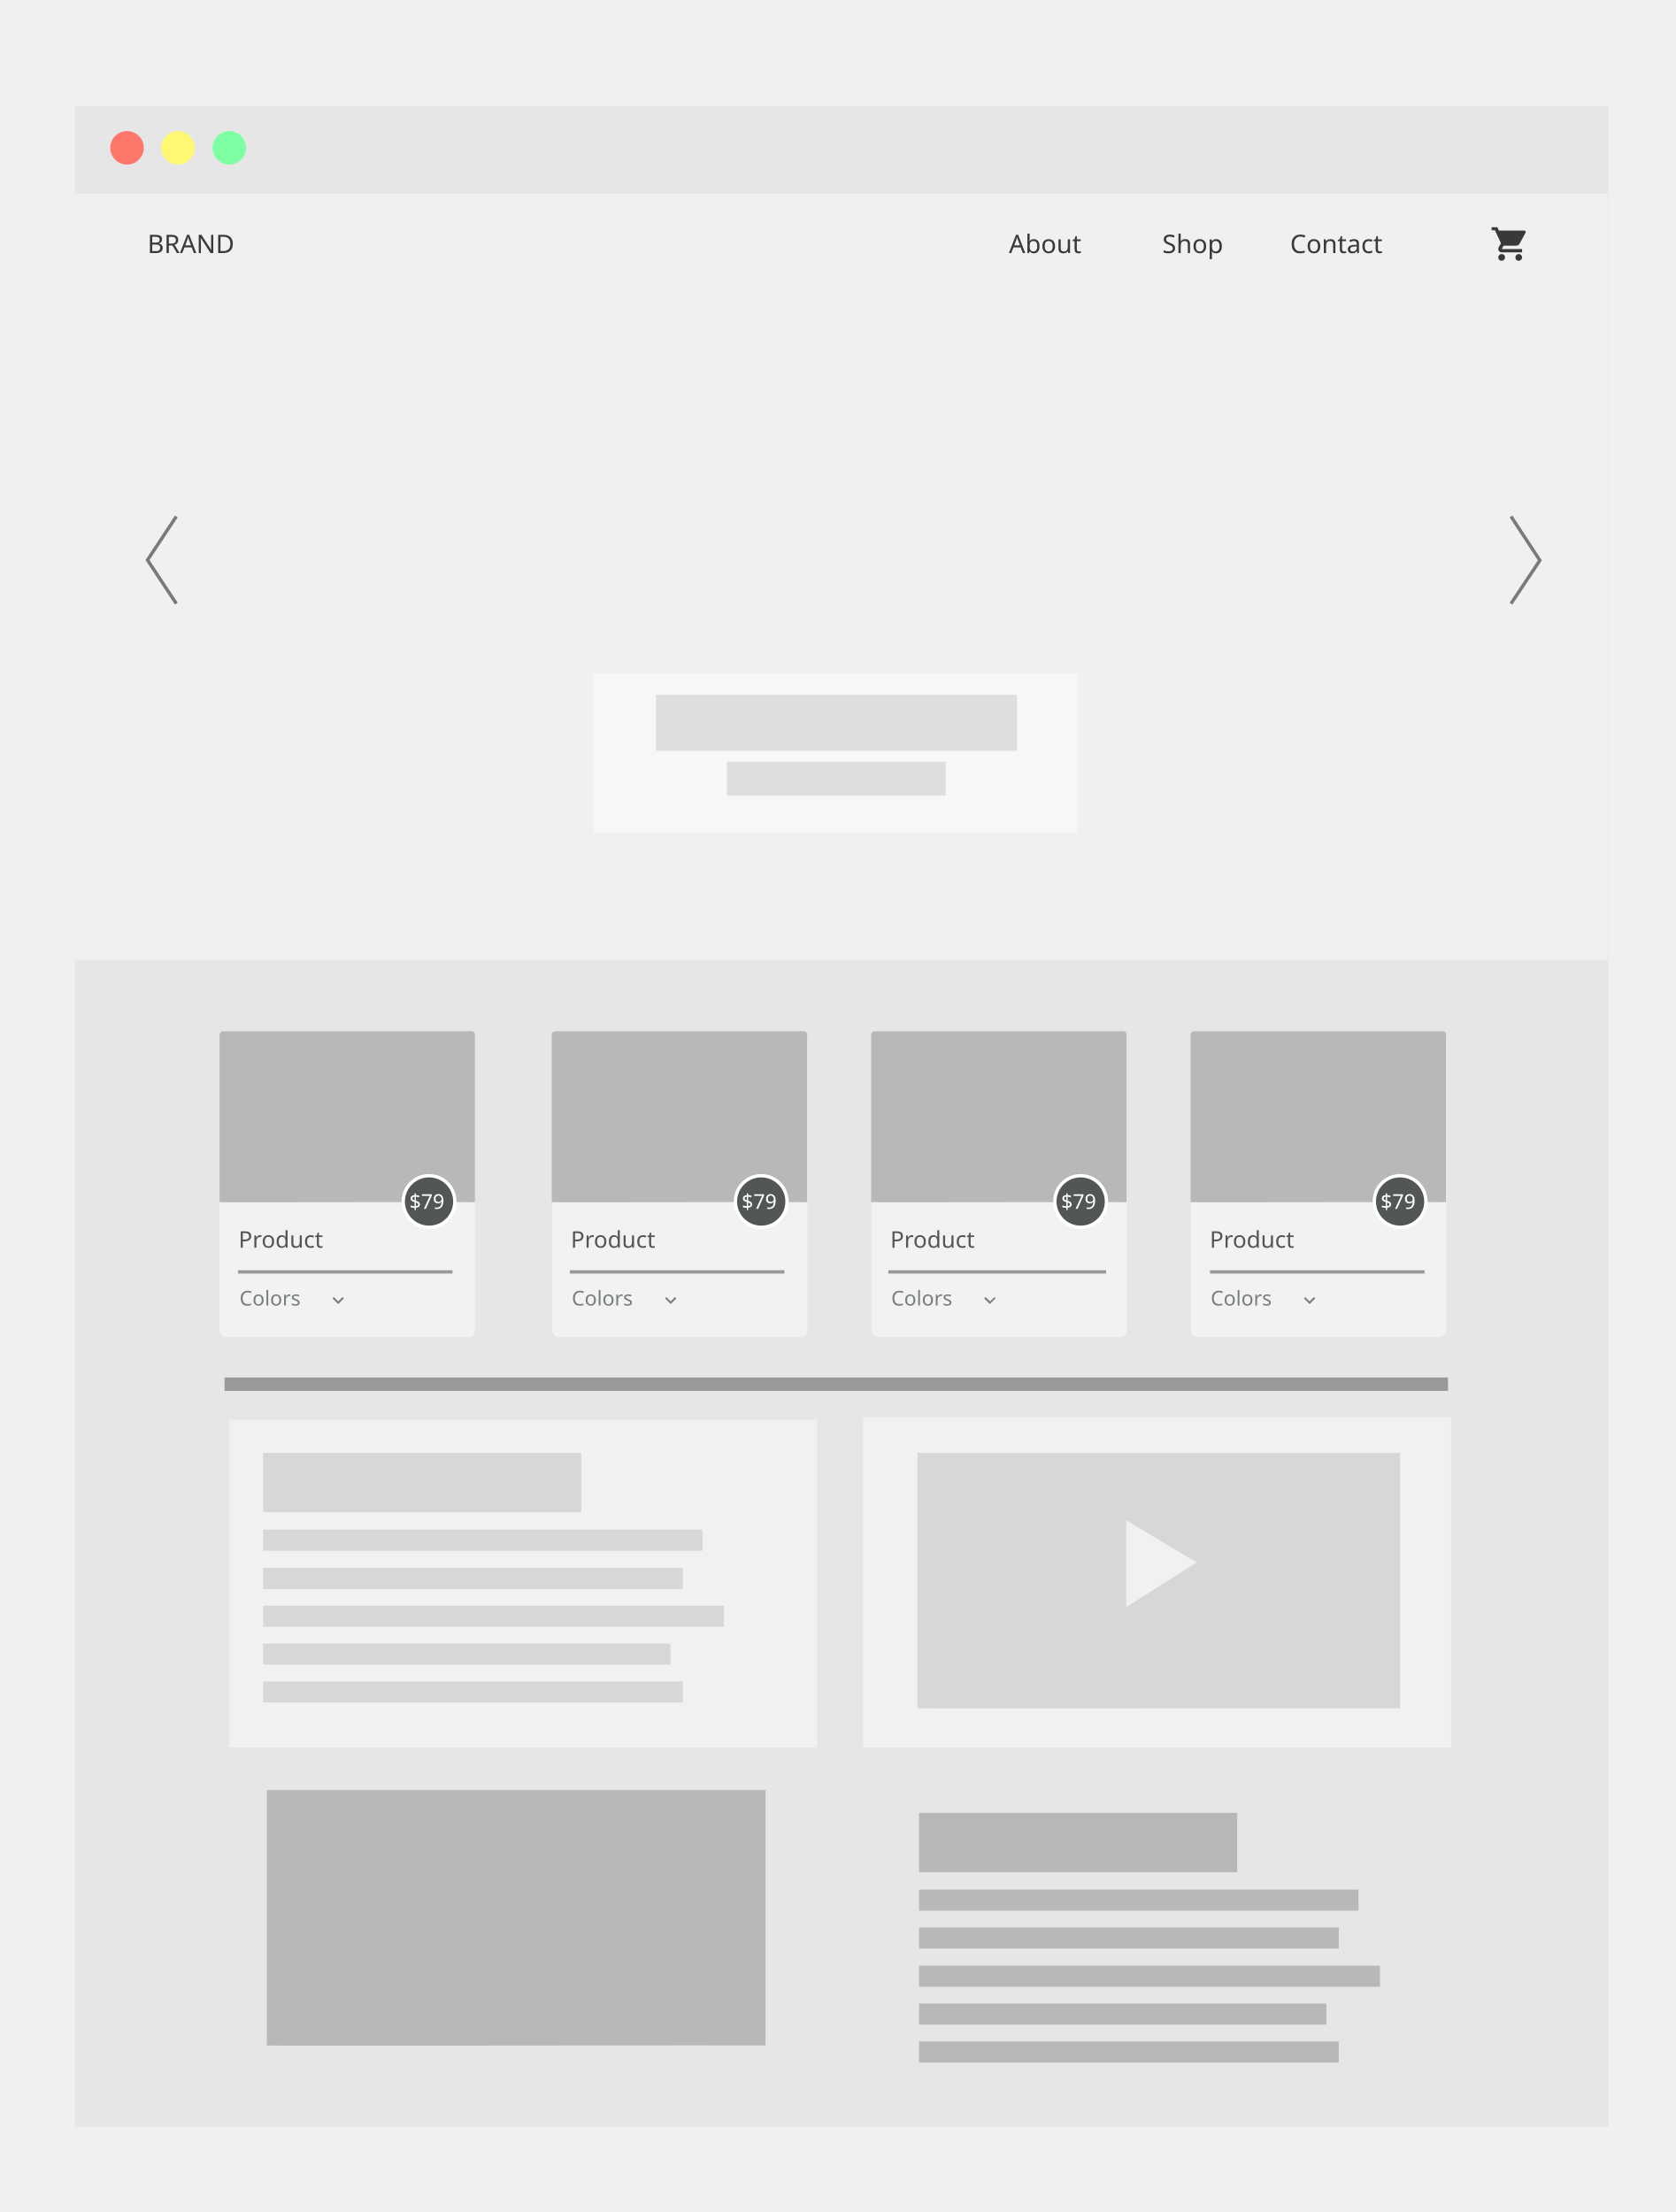
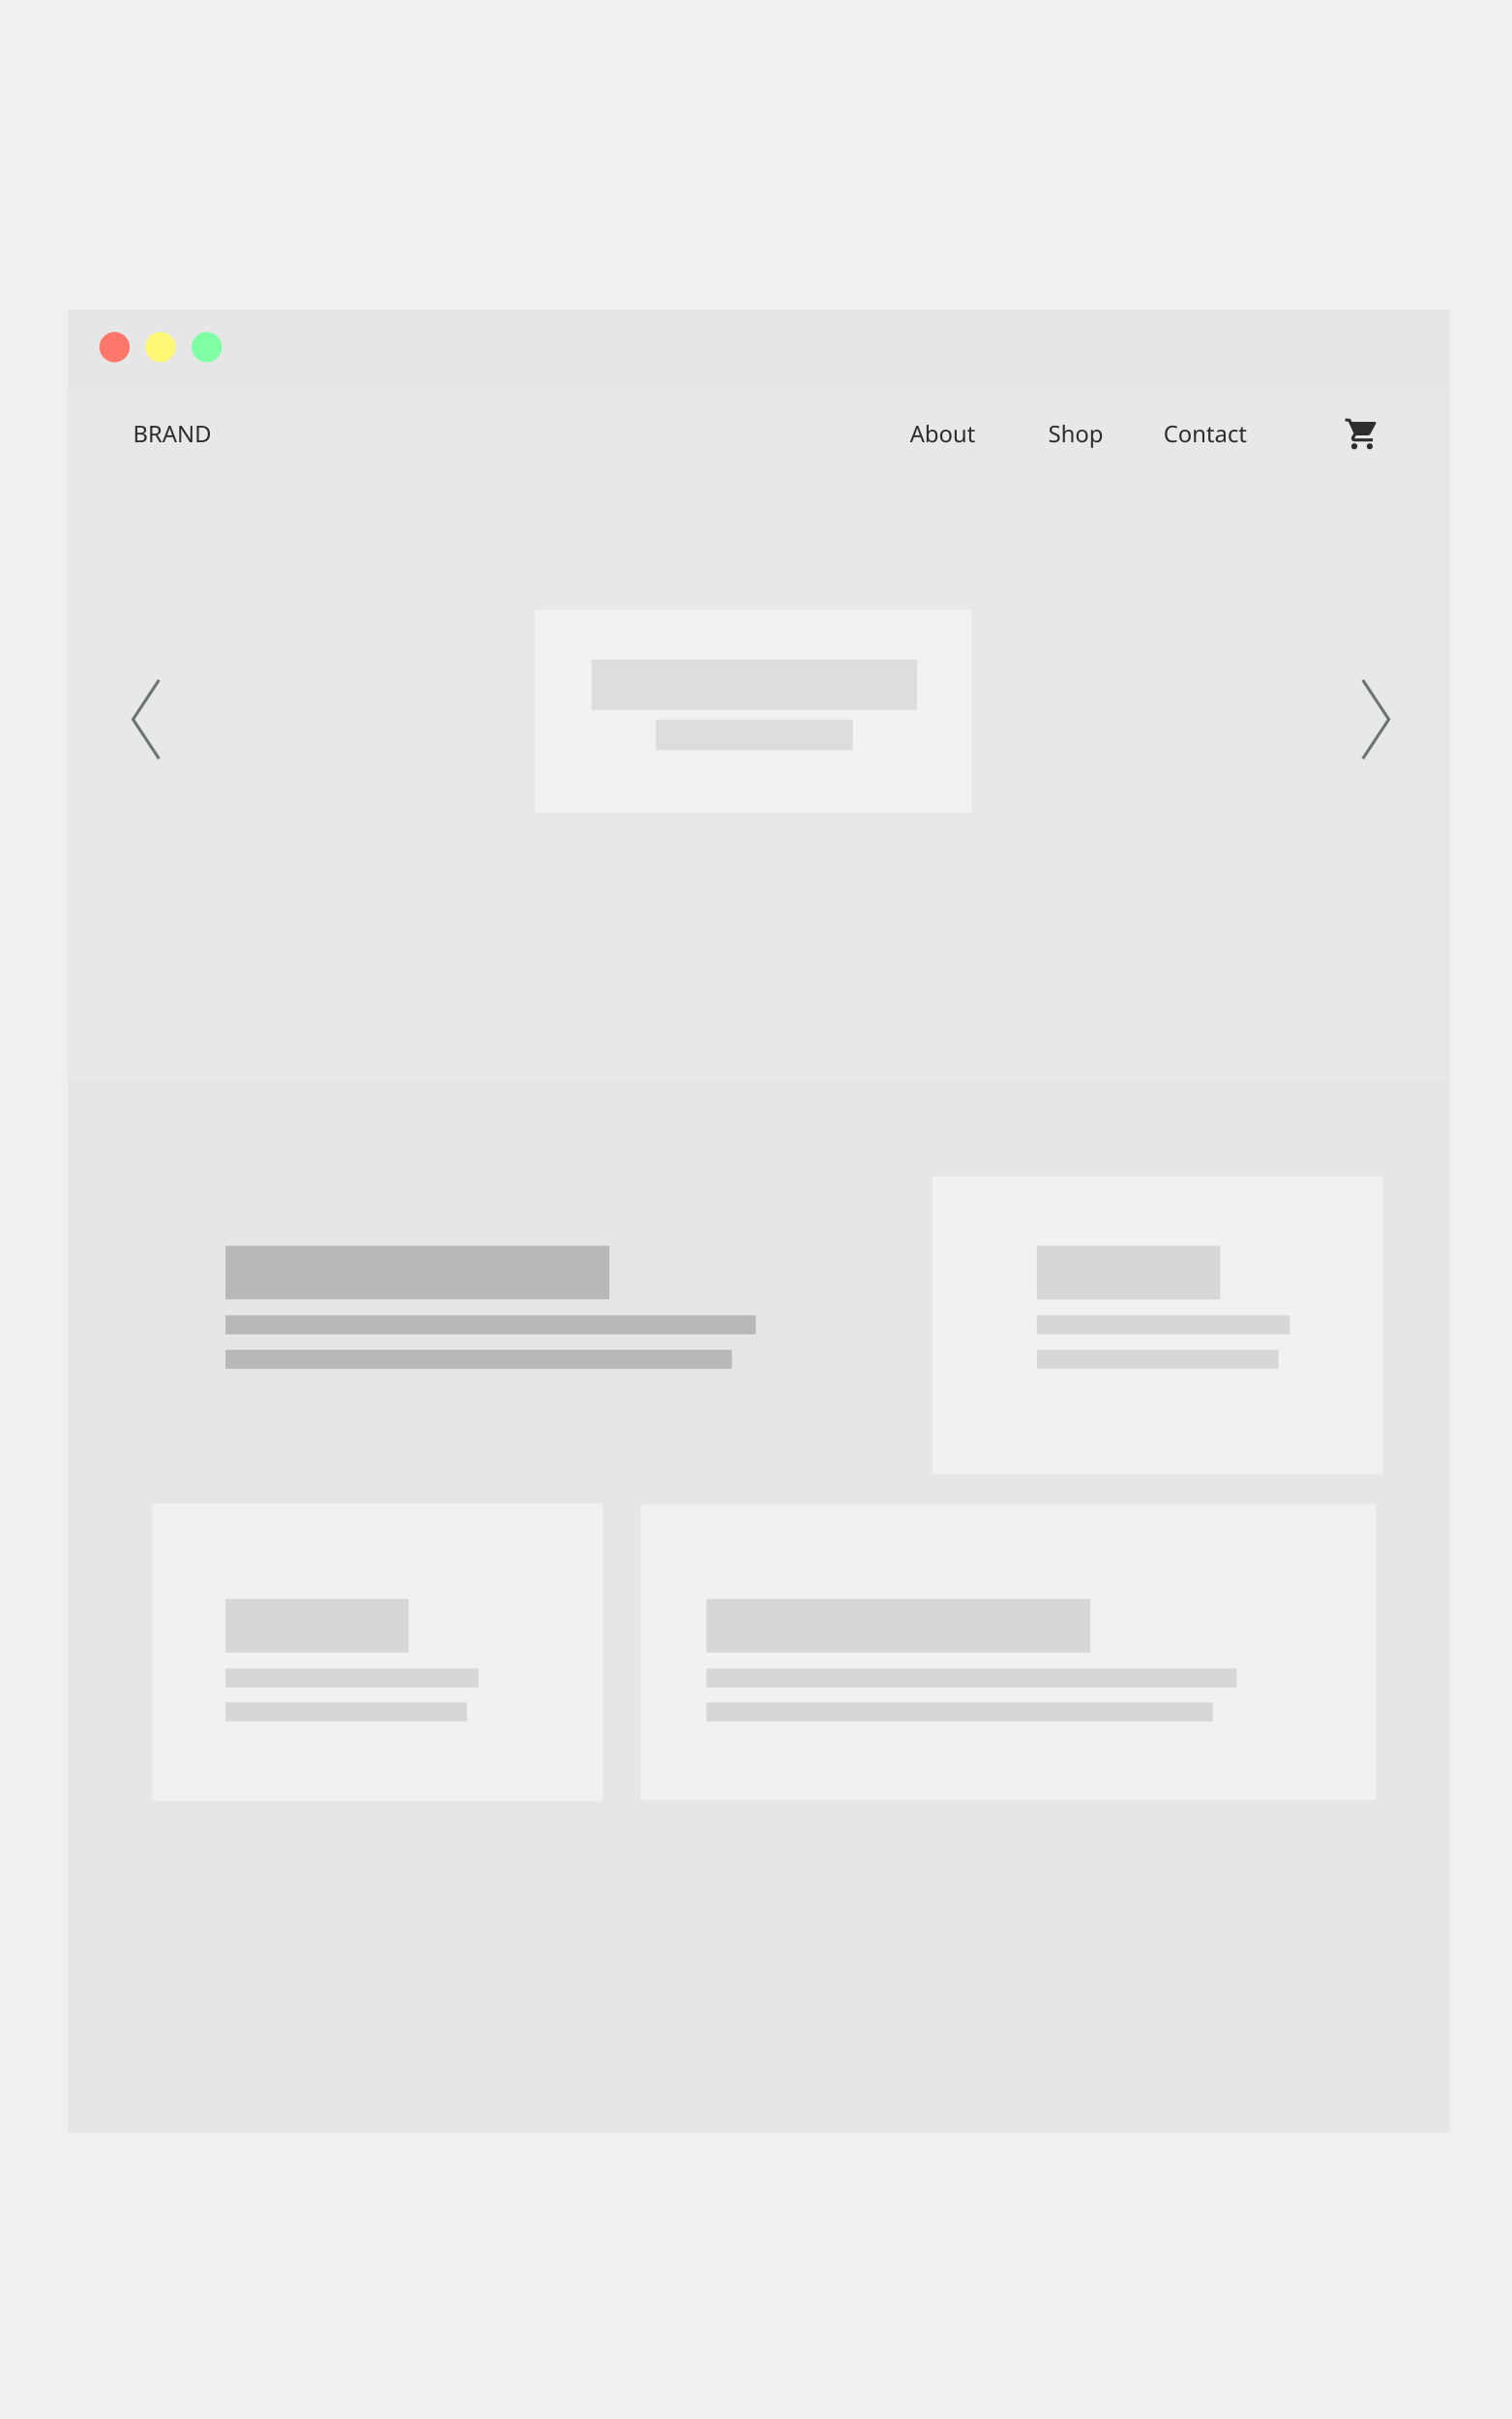
- <svg xmlns="http://www.w3.org/2000/svg" version="1.1" x="0px" y="0px" viewBox="0 0 500 660" enable-background="new 0 0 500 660" xml:space="preserve">
+ <svg xmlns="http://www.w3.org/2000/svg" version="1.1" x="0px" y="0px" viewBox="0 0 500 800" enable-background="new 0 0 500 800" xml:space="preserve">
  <g id="Layer_1">
-     <rect x="22.3" y="31.6" fill="#E6E6E6" width="457.5" height="603" />
-     <circle fill="#FF766A" cx="37.9" cy="44.1" r="5" />
-     <circle fill="#FFF874" cx="53.1" cy="44.1" r="5" />
-     <circle fill="#7FFFA4" cx="68.4" cy="44.1" r="5" />
-     <rect x="22.3" y="57.8" fill="#F0F0F0" width="457.4" height="228.7" />
-     <path fill="#F2F2F2" d="M429.5,398.9h-72.2c-1.1,0-2-0.9-2-2v-86.1c0-1.1,0.9-2,2-2h72.2c1.1,0,2,0.9,2,2v86.1   C431.5,398,430.6,398.9,429.5,398.9z" />
-     <text transform="matrix(1 0 0 1 360.9016 372.286)" fill="#525657" font-family="'Montserrat-Bold'" font-size="6.862">Product</text>
-     <line fill="none" stroke="#999999" stroke-miterlimit="10" x1="361" y1="379.5" x2="425" y2="379.5" />
-     <g>
-       <text transform="matrix(1 0 0 1 361.1797 389.5277)" fill="#787E80" font-family="'Montserrat-Regular'" font-size="6.1">Colors</text>
-     </g>
-     <path fill="#787E80" d="M392,387l-1.3,1.3l-1.3-1.3l-0.4,0.4l1.7,1.7l1.7-1.7L392,387z" />
-     <path fill="#E6E6E6" d="M361.4,332.1l0-0.8l-3.4,3.4l3.4,3.4l0-0.8l-2.6-2.6L361.4,332.1z" />
-     <path fill="#E6E6E6" d="M425.4,337.4l0,0.8l3.4-3.4l-3.4-3.4l0,0.8l2.6,2.6L425.4,337.4z" />
-     <path fill="#B8B8B8" d="M430.4,307.7h-74.1c-0.6,0-1.1,0.5-1.1,1.1v49.9c-0.1,0.1,76.2-0.1,76.2,0v-49.9   C431.5,308.2,431,307.7,430.4,307.7z" />
-     <circle fill="#525657" stroke="#FFFFFF" stroke-miterlimit="10" cx="417.7" cy="358.5" r="7.7" />
-     <text transform="matrix(1 0 0 1 411.8857 360.6806)" fill="#FFFFFF" font-family="'Khula-Regular'" font-size="6.1">$79</text>
-     <path fill="#F2F2F2" d="M334.2,398.9H262c-1.1,0-2-0.9-2-2v-86.1c0-1.1,0.9-2,2-2h72.2c1.1,0,2,0.9,2,2v86.1   C336.2,398,335.3,398.9,334.2,398.9z" />
-     <text transform="matrix(1 0 0 1 265.5897 372.286)" fill="#525657" font-family="'Montserrat-Bold'" font-size="6.862">Product</text>
-     <line fill="none" stroke="#999999" stroke-miterlimit="10" x1="265" y1="379.5" x2="330" y2="379.5" />
-     <g>
-       <text transform="matrix(1 0 0 1 265.8692 389.5277)" fill="#787E80" font-family="'Montserrat-Regular'" font-size="6.1">Colors</text>
-     </g>
-     <path fill="#787E80" d="M296.7,387l-1.3,1.3L294,387l-0.4,0.4l1.7,1.7l1.7-1.7L296.7,387z" />
-     <path fill="#E6E6E6" d="M266.1,332.1l0-0.8l-3.4,3.4l3.4,3.4l0-0.8l-2.6-2.6L266.1,332.1z" />
-     <path fill="#E6E6E6" d="M330.1,337.4l0,0.8l3.4-3.4l-3.4-3.4l0,0.8l2.6,2.6L330.1,337.4z" />
-     <path fill="#B8B8B8" d="M335.1,307.7H261c-0.6,0-1.1,0.5-1.1,1.1v49.9c-0.1,0.1,76.2-0.1,76.2,0v-49.9   C336.2,308.2,335.7,307.7,335.1,307.7z" />
-     <circle fill="#525657" stroke="#FFFFFF" stroke-miterlimit="10" cx="322.4" cy="358.5" r="7.7" />
-     <text transform="matrix(1 0 0 1 316.5743 360.6806)" fill="#FFFFFF" font-family="'Khula-Regular'" font-size="6.1">$79</text>
-     <path fill="#F2F2F2" d="M238.9,398.9h-72.2c-1.1,0-2-0.9-2-2v-86.1c0-1.1,0.9-2,2-2h72.2c1.1,0,2,0.9,2,2v86.1   C240.9,398,240,398.9,238.9,398.9z" />
-     <text transform="matrix(1 0 0 1 170.2783 372.286)" fill="#525657" font-family="'Montserrat-Bold'" font-size="6.862">Product</text>
-     <line fill="none" stroke="#999999" stroke-miterlimit="10" x1="170" y1="379.5" x2="234" y2="379.5" />
-     <g>
-       <text transform="matrix(1 0 0 1 170.5573 389.5277)" fill="#787E80" font-family="'Montserrat-Regular'" font-size="6.1">Colors</text>
-     </g>
-     <path fill="#787E80" d="M201.4,387l-1.3,1.3l-1.3-1.3l-0.4,0.4l1.7,1.7l1.7-1.7L201.4,387z" />
-     <path fill="#E6E6E6" d="M170.8,332.1l0-0.8l-3.4,3.4l3.4,3.4l0-0.8l-2.6-2.6L170.8,332.1z" />
-     <path fill="#E6E6E6" d="M234.8,337.4l0,0.8l3.4-3.4l-3.4-3.4l0,0.8l2.6,2.6L234.8,337.4z" />
-     <path fill="#B8B8B8" d="M239.8,307.7h-74.1c-0.6,0-1.1,0.5-1.1,1.1v49.9c-0.1,0.1,76.2-0.1,76.2,0v-49.9   C240.9,308.2,240.4,307.7,239.8,307.7z" />
-     <circle fill="#525657" stroke="#FFFFFF" stroke-miterlimit="10" cx="227.1" cy="358.5" r="7.7" />
-     <text transform="matrix(1 0 0 1 221.2628 360.6806)" fill="#FFFFFF" font-family="'Khula-Regular'" font-size="6.1">$79</text>
-     <path fill="#F2F2F2" d="M139.8,398.9H67.5c-1.1,0-2-0.9-2-2v-86.1c0-1.1,0.9-2,2-2h72.2c1.1,0,2,0.9,2,2v86.1   C141.8,398,140.9,398.9,139.8,398.9z" />
-     <text transform="matrix(1 0 0 1 71.1543 372.286)" fill="#525657" font-family="'Montserrat-Bold'" font-size="6.862">Product</text>
-     <line fill="none" stroke="#999999" stroke-miterlimit="10" x1="71" y1="379.5" x2="135" y2="379.5" />
-     <g>
-       <text transform="matrix(1 0 0 1 71.4327 389.5277)" fill="#787E80" font-family="'Montserrat-Regular'" font-size="6.1">Colors</text>
-     </g>
-     <path fill="#787E80" d="M102.2,387l-1.3,1.3l-1.3-1.3l-0.4,0.4l1.7,1.7l1.7-1.7L102.2,387z" />
-     <path fill="#E6E6E6" d="M71.6,332.1l0-0.8l-3.4,3.4l3.4,3.4l0-0.8l-2.6-2.6L71.6,332.1z" />
-     <path fill="#E6E6E6" d="M135.6,337.4l0,0.8l3.4-3.4l-3.4-3.4l0,0.8l2.6,2.6L135.6,337.4z" />
-     <path fill="#B8B8B8" d="M140.7,307.7H66.6c-0.6,0-1.1,0.5-1.1,1.1v49.9c-0.1,0.1,76.2-0.1,76.2,0v-49.9   C141.8,308.2,141.3,307.7,140.7,307.7z" />
-     <circle fill="#525657" stroke="#FFFFFF" stroke-miterlimit="10" cx="128" cy="358.5" r="7.7" />
-     <text transform="matrix(1 0 0 1 122.1389 360.6806)" fill="#FFFFFF" font-family="'Khula-Regular'" font-size="6.1">$79</text>
-     <text transform="matrix(1 0 0 1 300.999 75.5079)" font-family="'Khula-Bold'" font-size="7.625">About</text>
-     <text transform="matrix(1 0 0 1 346.749 75.5079)" font-family="'Khula-Bold'" font-size="7.625">Shop</text>
-     <text transform="matrix(1 0 0 1 384.8729 75.5079)" font-family="'Khula-Bold'" font-size="7.625">Contact</text>
-     <g>
-       <path d="M448,75.8c-0.6,0-1,0.5-1,1c0,0.6,0.4,1,1,1c0.6,0,1-0.5,1-1C449.1,76.3,448.6,75.8,448,75.8z M445,67.7v1h1l1.8,3.9    l-0.7,1.2c-0.1,0.1-0.1,0.3-0.1,0.5c0,0.6,0.5,1,1,1h6.1v-1h-5.9c-0.1,0-0.1-0.1-0.1-0.1c0,0,0,0,0-0.1l0.5-0.8h3.8    c0.4,0,0.7-0.2,0.9-0.5l1.8-3.3c0-0.1,0.1-0.2,0.1-0.2c0-0.3-0.2-0.5-0.5-0.5h-7.5l-0.5-1H445z M453.1,75.8c-0.6,0-1,0.5-1,1    c0,0.6,0.4,1,1,1s1-0.5,1-1C454.1,76.3,453.7,75.8,453.1,75.8z" />
-       <path fill="none" d="M444.5,66.7h12.2v12.2h-12.2V66.7z" />
-     </g>
-     <line fill="none" stroke="#999999" stroke-width="4" stroke-miterlimit="10" x1="67" y1="413" x2="432" y2="413" />
-     <path fill="#B8B8B8" d="M417.7,433.5h-144v76.2c-0.2,0.2,144-0.1,144,0V433.5z" />
-     <path fill="none" stroke="#E6E6E6" stroke-miterlimit="10" d="M87.3,578.2" />
-     <path fill="none" stroke="#E6E6E6" stroke-miterlimit="10" d="M78.7,565.1" />
-     <path fill="none" stroke="#E6E6E6" stroke-miterlimit="10" d="M87.3,552.2" />
-     <path fill="none" stroke="#E6E6E6" stroke-miterlimit="10" d="M221.7,552.2" />
-     <path fill="none" stroke="#E6E6E6" stroke-miterlimit="10" d="M230.2,565.2" />
-     <path fill="#B8B8B8" d="M228.4,534.1H79.6v76.2c-0.2,0.2,148.8-0.1,148.8,0V534.1z" />
-     <polygon fill="#E6E6E6" points="336,453.6 336,479.5 357,466.2  " />
-     <polyline fill="none" stroke="#525657" stroke-miterlimit="10" points="52.6,154.1 44,167.1 52.6,180.1  " />
-     <polyline fill="none" stroke="#525657" stroke-miterlimit="10" points="450.8,180.1 459.4,167.2 450.8,154.1  " />
-     <text transform="matrix(1 0 0 1 43.9931 75.5079)" font-family="'Khula-Bold'" font-size="7.625">BRAND</text>
-     <rect x="195.7" y="207.3" fill="#B8B8B8" width="107.7" height="16.7" />
-     <rect x="216.9" y="227.3" fill="#B8B8B8" width="65.2" height="10.1" />
-     <g>
-       <rect x="78.5" y="433.5" fill="#B8B8B8" width="94.9" height="17.7" />
-       <rect x="78.5" y="456.4" fill="#B8B8B8" width="131.1" height="6.3" />
-       <rect x="78.5" y="467.8" fill="#B8B8B8" width="125.2" height="6.3" />
-       <rect x="78.5" y="479.1" fill="#B8B8B8" width="137.5" height="6.3" />
-       <rect x="78.5" y="490.4" fill="#B8B8B8" width="121.5" height="6.3" />
-       <rect x="78.5" y="501.7" fill="#B8B8B8" width="125.2" height="6.3" />
-     </g>
-     <g>
-       <rect x="274.2" y="540.9" fill="#B8B8B8" width="94.9" height="17.7" />
-       <rect x="274.2" y="563.8" fill="#B8B8B8" width="131.1" height="6.3" />
-       <rect x="274.2" y="575.1" fill="#B8B8B8" width="125.2" height="6.3" />
-       <rect x="274.2" y="586.5" fill="#B8B8B8" width="137.5" height="6.3" />
-       <rect x="274.2" y="597.8" fill="#B8B8B8" width="121.5" height="6.3" />
-       <rect x="274.2" y="609.1" fill="#B8B8B8" width="125.2" height="6.3" />
+     <g id="Layer_1_1_">
+       <rect x="22.3" y="128.6" opacity="0.24" fill="#F0F0F0" enable-background="new    " width="457.4" height="228.7" />
+       <rect x="22.3" y="102.3" fill="#E6E6E6" width="457.5" height="603" />
+       <circle fill="#FF766A" cx="37.9" cy="114.8" r="5" />
+       <circle fill="#FFF874" cx="53.1" cy="114.8" r="5" />
+       <circle fill="#7FFFA4" cx="68.4" cy="114.8" r="5" />
+       <path fill="#F2F2F2" d="M-49.5,706.7h-72.2c-1.1,0-2-0.9-2-2v-86.1c0-1.1,0.9-2,2-2h72.2c1.1,0,2,0.9,2,2v86.1    C-47.5,705.8-48.4,706.7-49.5,706.7z" />
+       <text transform="matrix(1 0 0 1 -118.0984 680.036)" fill="#525657" font-family="'Montserrat-Bold'" font-size="6.862">Product</text>
+       <line fill="none" stroke="#999999" stroke-miterlimit="10" x1="-118" y1="687.2" x2="-54" y2="687.2" />
+       <g>
+         <text transform="matrix(1 0 0 1 -117.8203 697.2777)" fill="#787E80" font-family="'Montserrat-Regular'" font-size="6.1">Colors</text>
+       </g>
+       <path fill="#787E80" d="M-87,694.8l-1.3,1.3l-1.3-1.3l-0.4,0.4l1.7,1.7l1.7-1.7L-87,694.8z" />
+       <path fill="#E6E6E6" d="M-117.6,639.8V639l-3.4,3.4l3.4,3.4v-0.8l-2.6-2.6L-117.6,639.8z" />
+       <path fill="#E6E6E6" d="M-53.6,645.2v0.8l3.4-3.4l-3.4-3.4v0.8l2.6,2.6L-53.6,645.2z" />
+       <path fill="#B8B8B8" d="M-48.6,615.5h-74.1c-0.6,0-1.1,0.5-1.1,1.1v49.9c-0.1,0.1,76.2-0.1,76.2,0v-49.9    C-47.5,616-48,615.5-48.6,615.5z" />
+       <circle fill="#525657" stroke="#FFFFFF" stroke-miterlimit="10" cx="-61.3" cy="666.2" r="7.7" />
+       <text transform="matrix(1 0 0 1 -67.1143 668.4306)" fill="#FFFFFF" font-family="'Khula-Regular'" font-size="6.1">$79</text>
+       <path fill="#F2F2F2" d="M-144.8,706.7H-217c-1.1,0-2-0.9-2-2v-86.1c0-1.1,0.9-2,2-2h72.2c1.1,0,2,0.9,2,2v86.1    C-142.8,705.8-143.7,706.7-144.8,706.7z" />
+       <text transform="matrix(1 0 0 1 -213.4103 680.036)" fill="#525657" font-family="'Montserrat-Bold'" font-size="6.862">Product</text>
+       <line fill="none" stroke="#999999" stroke-miterlimit="10" x1="-214" y1="687.2" x2="-149" y2="687.2" />
+       <g>
+         <text transform="matrix(1 0 0 1 -213.1308 697.2777)" fill="#787E80" font-family="'Montserrat-Regular'" font-size="6.1">Colors</text>
+       </g>
+       <path fill="#787E80" d="M-182.3,694.8l-1.3,1.3l-1.3-1.3l-0.4,0.4l1.7,1.7l1.7-1.7L-182.3,694.8z" />
+       <path fill="#E6E6E6" d="M-212.9,639.8V639l-3.4,3.4l3.4,3.4v-0.8l-2.6-2.6L-212.9,639.8z" />
+       <path fill="#E6E6E6" d="M-148.9,645.2v0.8l3.4-3.4l-3.4-3.4v0.8l2.6,2.6L-148.9,645.2z" />
+       <path fill="#B8B8B8" d="M-143.9,615.5H-218c-0.6,0-1.1,0.5-1.1,1.1v49.9c-0.1,0.1,76.2-0.1,76.2,0v-49.9    C-142.8,616-143.3,615.5-143.9,615.5z" />
+       <circle fill="#525657" stroke="#FFFFFF" stroke-miterlimit="10" cx="-156.6" cy="666.2" r="7.7" />
+       <text transform="matrix(1 0 0 1 -162.4257 668.4306)" fill="#FFFFFF" font-family="'Khula-Regular'" font-size="6.1">$79</text>
+       <path fill="#F2F2F2" d="M-240.1,706.7h-72.2c-1.1,0-2-0.9-2-2v-86.1c0-1.1,0.9-2,2-2h72.2c1.1,0,2,0.9,2,2v86.1    C-238.1,705.8-239,706.7-240.1,706.7z" />
+       <text transform="matrix(1 0 0 1 -308.7217 680.036)" fill="#525657" font-family="'Montserrat-Bold'" font-size="6.862">Product</text>
+       <line fill="none" stroke="#999999" stroke-miterlimit="10" x1="-309" y1="687.2" x2="-245" y2="687.2" />
+       <g>
+         <text transform="matrix(1 0 0 1 -308.4427 697.2777)" fill="#787E80" font-family="'Montserrat-Regular'" font-size="6.1">Colors</text>
+       </g>
+       <path fill="#787E80" d="M-277.6,694.8l-1.3,1.3l-1.3-1.3l-0.4,0.4l1.7,1.7l1.7-1.7L-277.6,694.8z" />
+       <path fill="#E6E6E6" d="M-308.2,639.8V639l-3.4,3.4l3.4,3.4v-0.8l-2.6-2.6L-308.2,639.8z" />
+       <path fill="#E6E6E6" d="M-244.2,645.2v0.8l3.4-3.4l-3.4-3.4v0.8l2.6,2.6L-244.2,645.2z" />
+       <path fill="#B8B8B8" d="M-239.2,615.5h-74.1c-0.6,0-1.1,0.5-1.1,1.1v49.9c-0.1,0.1,76.2-0.1,76.2,0v-49.9    C-238.1,616-238.6,615.5-239.2,615.5z" />
+       <circle fill="#525657" stroke="#FFFFFF" stroke-miterlimit="10" cx="-251.9" cy="666.2" r="7.7" />
+       <text transform="matrix(1 0 0 1 -257.7372 668.4306)" fill="#FFFFFF" font-family="'Khula-Regular'" font-size="6.1">$79</text>
+       <path fill="#F2F2F2" d="M-339.2,706.7h-72.2c-1.1,0-2-0.9-2-2v-86.1c0-1.1,0.9-2,2-2h72.2c1.1,0,2,0.9,2,2v86.1    C-337.2,705.8-338.1,706.7-339.2,706.7z" />
+       <text transform="matrix(1 0 0 1 -407.8457 680.036)" fill="#525657" font-family="'Montserrat-Bold'" font-size="6.862">Product</text>
+       <line fill="none" stroke="#999999" stroke-miterlimit="10" x1="-408" y1="687.2" x2="-344" y2="687.2" />
+       <g>
+         <text transform="matrix(1 0 0 1 -407.5673 697.2777)" fill="#787E80" font-family="'Montserrat-Regular'" font-size="6.1">Colors</text>
+       </g>
+       <path fill="#787E80" d="M-376.8,694.8l-1.3,1.3l-1.3-1.3l-0.4,0.4l1.7,1.7l1.7-1.7L-376.8,694.8z" />
+       <path fill="#E6E6E6" d="M-407.4,639.8V639l-3.4,3.4l3.4,3.4v-0.8l-2.6-2.6L-407.4,639.8z" />
+       <path fill="#E6E6E6" d="M-343.4,645.2v0.8l3.4-3.4l-3.4-3.4v0.8l2.6,2.6L-343.4,645.2z" />
+       <path fill="#B8B8B8" d="M-338.3,615.5h-74.1c-0.6,0-1.1,0.5-1.1,1.1v49.9c-0.1,0.1,76.2-0.1,76.2,0v-49.9    C-337.2,616-337.7,615.5-338.3,615.5z" />
+       <circle fill="#525657" stroke="#FFFFFF" stroke-miterlimit="10" cx="-351" cy="666.2" r="7.7" />
+       <text transform="matrix(1 0 0 1 -356.8611 668.4306)" fill="#FFFFFF" font-family="'Khula-Regular'" font-size="6.1">$79</text>
+       <text transform="matrix(1 0 0 1 300.999 146.2579)" font-family="'Khula-Bold'" font-size="7.625">About</text>
+       <text transform="matrix(1 0 0 1 346.749 146.2579)" font-family="'Khula-Bold'" font-size="7.625">Shop</text>
+       <text transform="matrix(1 0 0 1 384.8729 146.2579)" font-family="'Khula-Bold'" font-size="7.625">Contact</text>
+       <g>
+         <path d="M448,146.6c-0.6,0-1,0.5-1,1c0,0.6,0.4,1,1,1s1-0.5,1-1C449.1,147.1,448.6,146.6,448,146.6z M445,138.4v1h1l1.8,3.9     l-0.7,1.2c-0.1,0.1-0.1,0.3-0.1,0.5c0,0.6,0.5,1,1,1h6.1v-1h-5.9c-0.1,0-0.1-0.1-0.1-0.1s0,0,0-0.1l0.5-0.8h3.8     c0.4,0,0.7-0.2,0.9-0.5l1.8-3.3c0-0.1,0.1-0.2,0.1-0.2c0-0.3-0.2-0.5-0.5-0.5h-7.5l-0.5-1L445,138.4L445,138.4z M453.1,146.6     c-0.6,0-1,0.5-1,1c0,0.6,0.4,1,1,1s1-0.5,1-1S453.7,146.6,453.1,146.6z" />
+         <path fill="none" d="M444.5,137.4h12.2v12.2h-12.2V137.4z" />
+       </g>
+       <line fill="none" stroke="#999999" stroke-width="4" stroke-miterlimit="10" x1="-412" y1="720.8" x2="-47" y2="720.8" />
+       <path fill="none" stroke="#E6E6E6" stroke-miterlimit="10" d="M87.3,649" />
+       <path fill="none" stroke="#E6E6E6" stroke-miterlimit="10" d="M78.7,635.8" />
+       <path fill="none" stroke="#E6E6E6" stroke-miterlimit="10" d="M87.3,623" />
+       <path fill="none" stroke="#E6E6E6" stroke-miterlimit="10" d="M221.7,623" />
+       <path fill="none" stroke="#E6E6E6" stroke-miterlimit="10" d="M230.2,636" />
+       <polyline fill="none" stroke="#525657" stroke-miterlimit="10" points="52.6,224.9 44,237.9 52.6,250.9   " />
+       <polyline fill="none" stroke="#525657" stroke-miterlimit="10" points="450.8,250.9 459.4,237.9 450.8,224.9   " />
+       <text transform="matrix(1 0 0 1 43.9931 146.2579)" font-family="'Khula-Bold'" font-size="7.625">BRAND</text>
+       <rect x="195.7" y="218.1" fill="#B8B8B8" width="107.7" height="16.7" />
+       <rect x="216.9" y="238" fill="#B8B8B8" width="65.2" height="10.1" />
+       <g>
+         <rect x="74.6" y="412" fill="#B8B8B8" width="127" height="17.7" />
+         <rect x="74.6" y="435" fill="#B8B8B8" width="175.4" height="6.3" />
+         <rect x="74.6" y="446.4" fill="#B8B8B8" width="167.5" height="6.3" />
+       </g>
+       <g>
+         <rect x="233.7" y="528.8" fill="#B8B8B8" width="127" height="17.7" />
+         <rect x="233.7" y="551.8" fill="#B8B8B8" width="175.4" height="6.3" />
+         <rect x="233.7" y="563" fill="#B8B8B8" width="167.5" height="6.3" />
+       </g>
+       <g>
+         <rect x="74.6" y="528.8" fill="#B8B8B8" width="60.6" height="17.7" />
+         <rect x="74.6" y="551.8" fill="#B8B8B8" width="83.7" height="6.3" />
+         <rect x="74.6" y="563" fill="#B8B8B8" width="79.9" height="6.3" />
+       </g>
+       <g>
+         <rect x="343" y="412" fill="#B8B8B8" width="60.6" height="17.7" />
+         <rect x="343" y="435" fill="#B8B8B8" width="83.7" height="6.3" />
+         <rect x="343" y="446.4" fill="#B8B8B8" width="79.9" height="6.3" />
+       </g>
    </g>
  </g>
-   <g id="content-slideshow">
-     <rect x="22.3" y="57.8" opacity="0.24" fill="#F0F0F0" width="457.4" height="228.7" />
+   <g id="content_x5F_slideshow">
+     <g id="content-slideshow">
+       <rect x="22.3" y="128.6" opacity="0.19" fill="#F0F0F0" enable-background="new    " width="457.4" height="228.7" />
+     </g>
  </g>
-   <g id="content-a">
-     <rect x="177" y="201" opacity="0.44" fill="#FFFFFF" width="144.4" height="47.5" />
+   <g id="content_x5F_b">
+     <g id="content-c">
+       <rect x="308.4" y="389" opacity="0.44" fill="#FFFFFF" enable-background="new    " width="149" height="98.5" />
+     </g>
  </g>
-   <g id="content-b">
-     <rect x="68.4" y="423.6" opacity="0.44" fill="#FFFFFF" width="175.4" height="97.8" />
+   <g id="content_x5F_c">
+     <g id="content-d">
+       <rect x="50.4" y="497.2" opacity="0.44" fill="#FFFFFF" enable-background="new    " width="149" height="98.5" />
+     </g>
  </g>
-   <g id="content-d">
- </g>
-   <g id="content-e">
- </g>
-   <g id="content-c">
-     <rect x="257.5" y="422.9" opacity="0.44" fill="#FFFFFF" width="175.4" height="98.5" />
+   <g id="content_x5F_d">
+     <g id="content-e">
+       <rect x="211.9" y="497.5" opacity="0.44" fill="#FFFFFF" enable-background="new    " width="243.2" height="97.8" />
+     </g>
+   </g>
+   <g id="content_x5F_a">
+     <g id="content-a">
+       <rect x="177" y="201.7" opacity="0.44" fill="#FFFFFF" enable-background="new    " width="144.4" height="67.1" />
+     </g>
  </g>
</svg>
